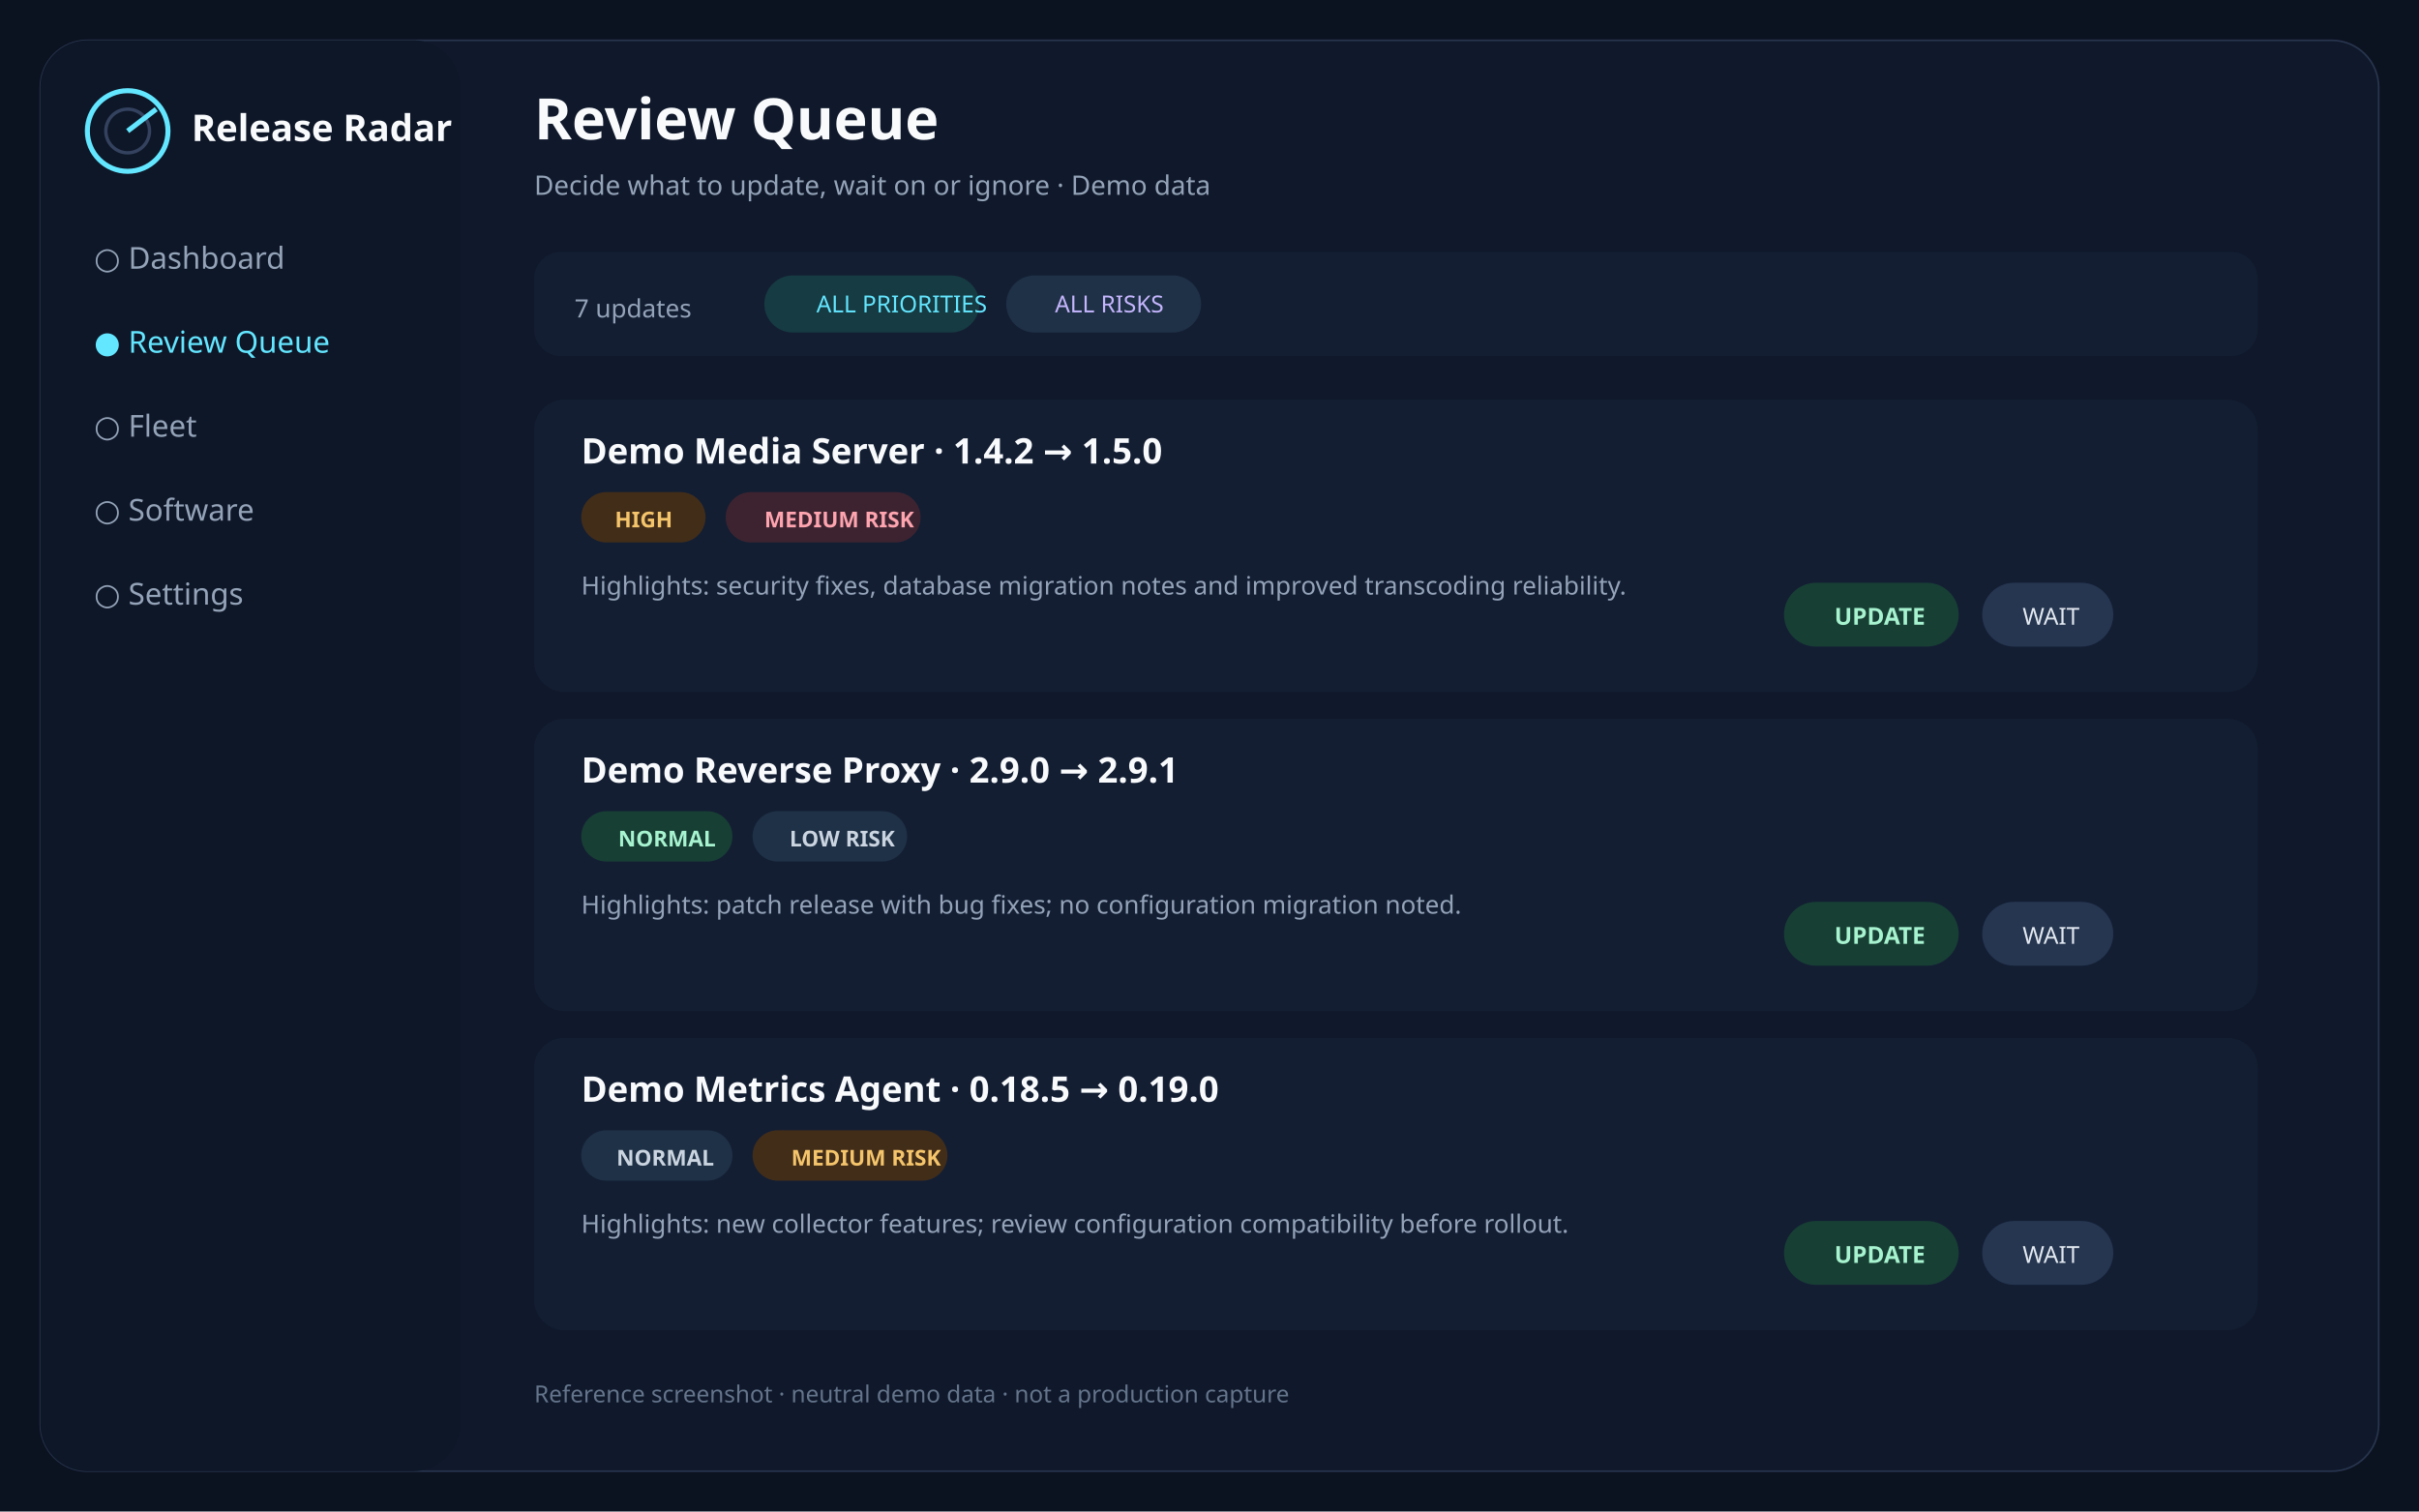
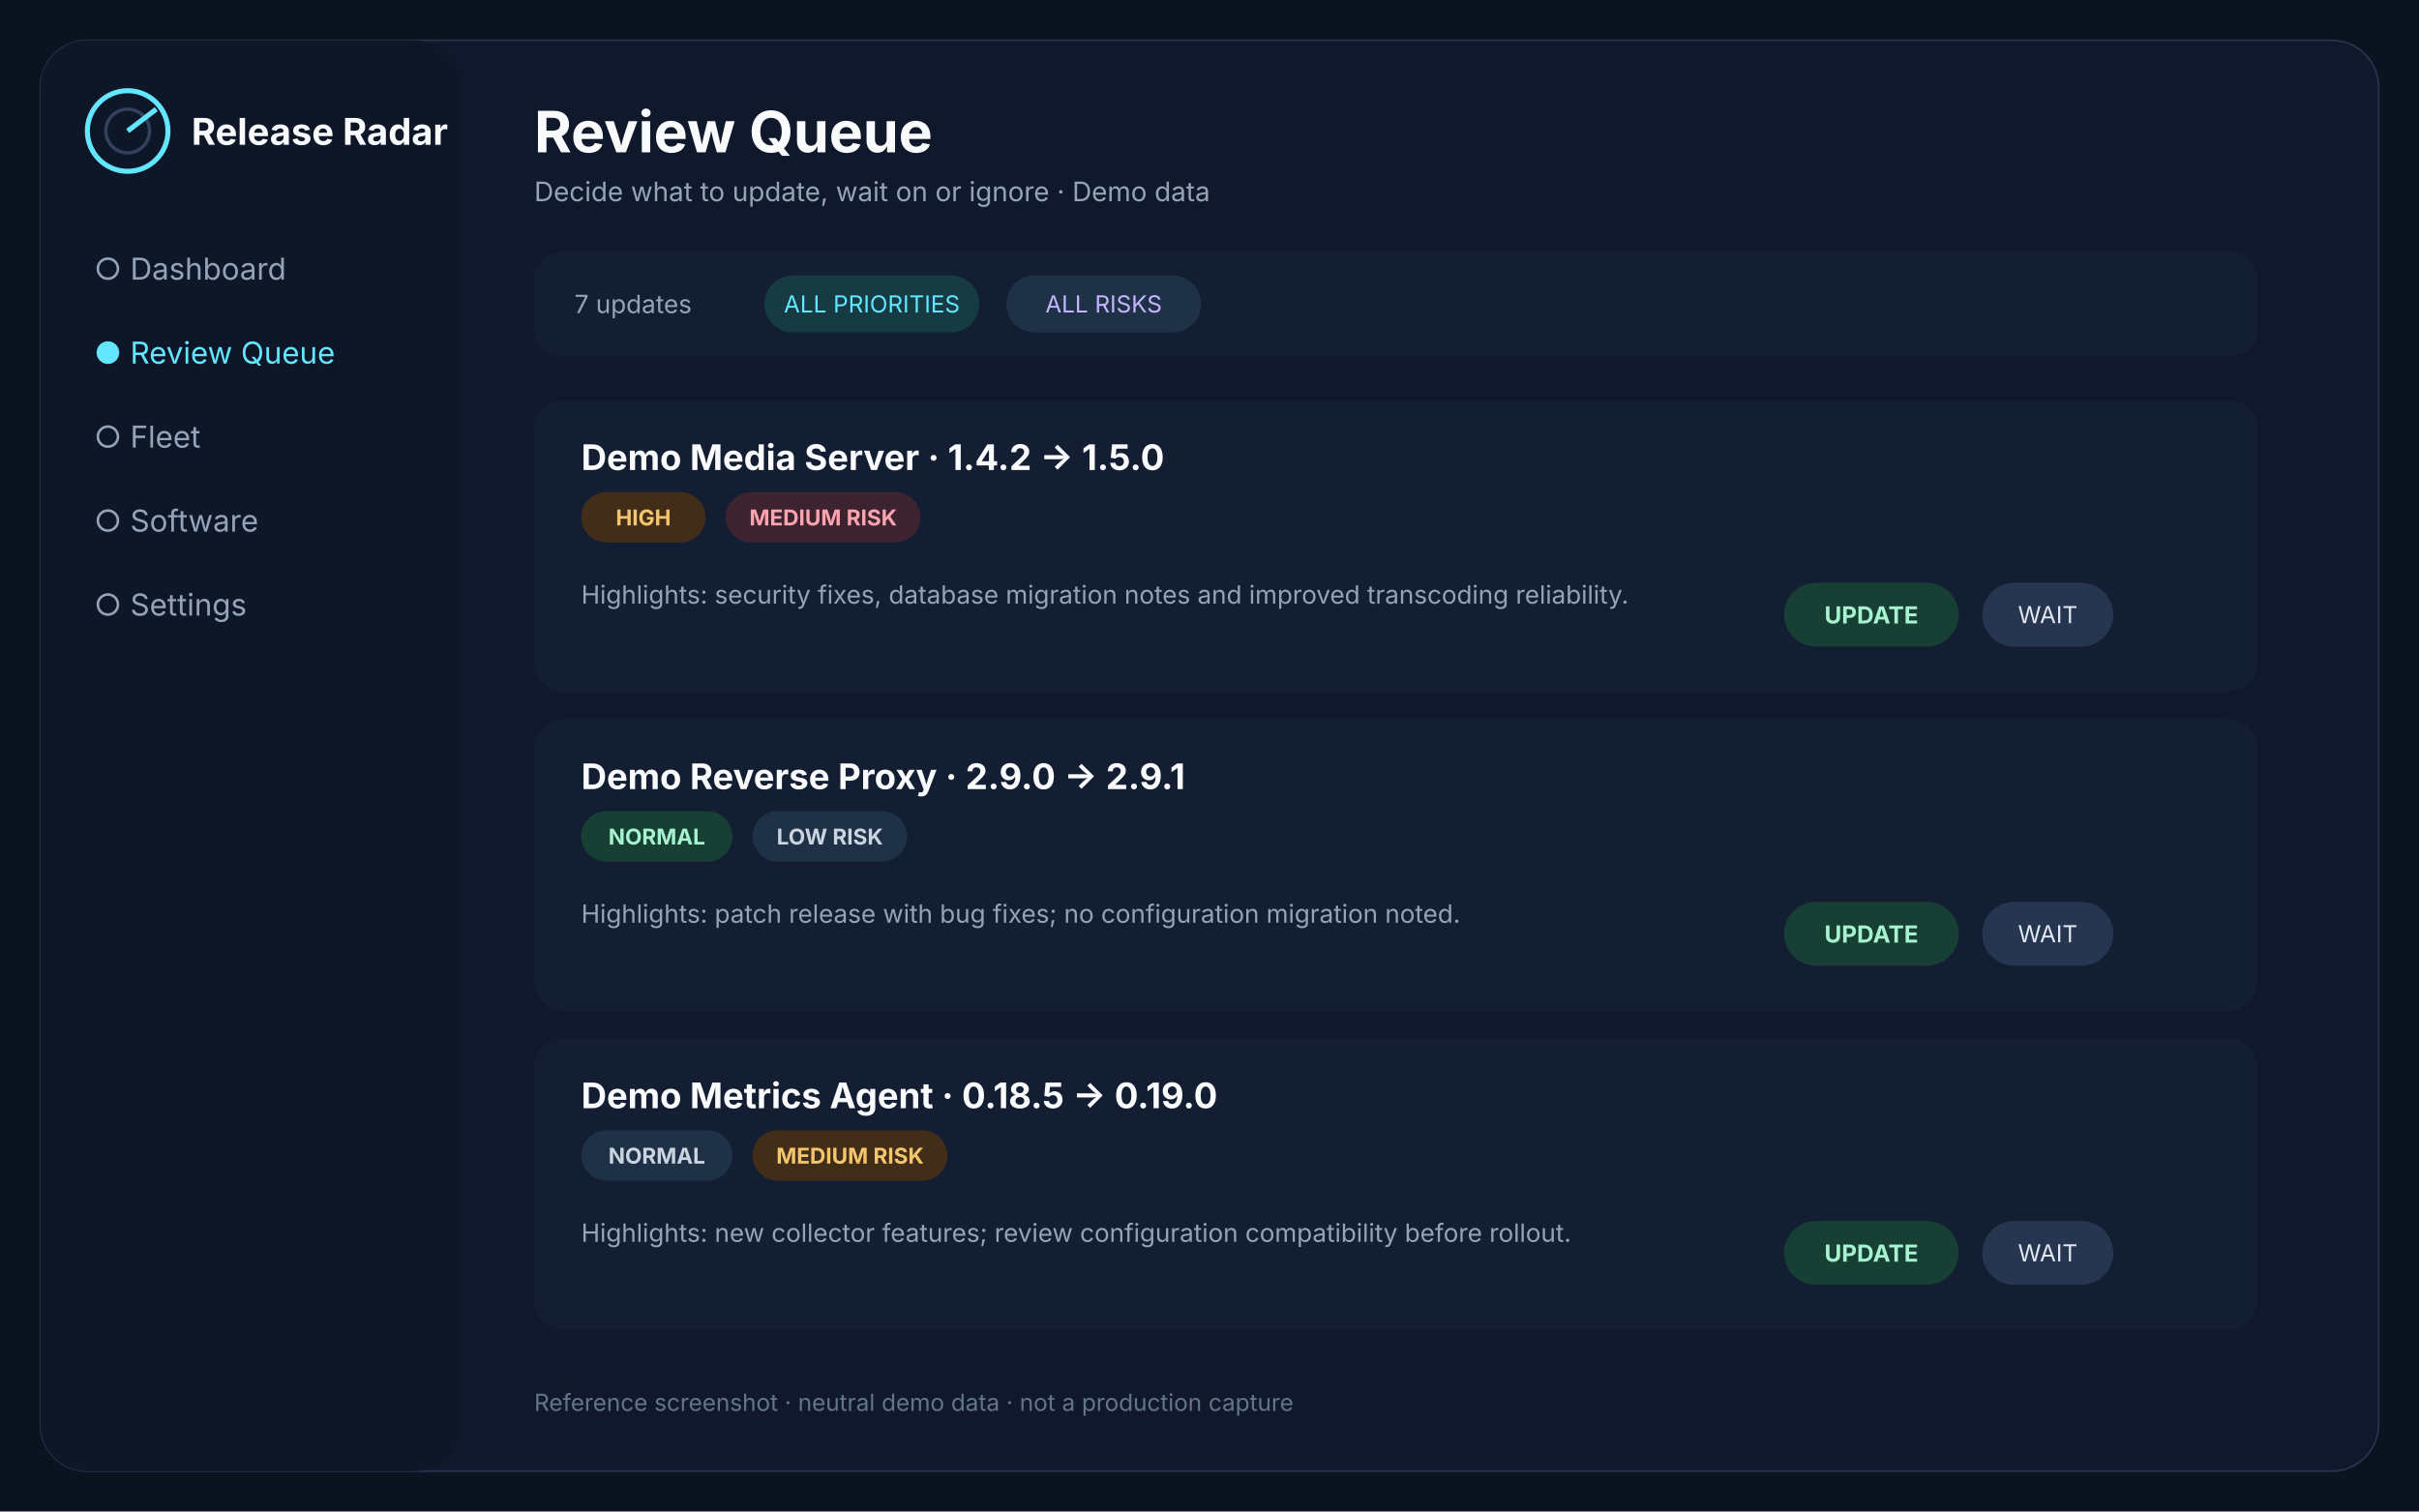
- <svg xmlns="http://www.w3.org/2000/svg" viewBox="0 0 1440 900" role="img" aria-labelledby="title desc">
+ <svg xmlns="http://www.w3.org/2000/svg" width="1440" height="900" viewBox="0 0 1440 900" role="img" aria-labelledby="title desc">
  <rect width="1440" height="900" fill="#0b1220" />
  <rect x="24" y="24" width="1392" height="852" rx="28" fill="#10192b" stroke="#27344d" />
  <rect x="24" y="24" width="250" height="852" rx="28" fill="#0e1728" />
  <circle cx="76" cy="78" r="24" fill="none" stroke="#63e6ff" stroke-width="3" />
  <circle cx="76" cy="78" r="13" fill="none" stroke="#34425f" stroke-width="2" />
  <path d="M76 78l17-13" stroke="#63e6ff" stroke-width="3" />
-   <text x="114" y="84" fill="#f8fafc" font-family="system-ui,sans-serif" font-size="22" font-weight="700">Release Radar</text>
-   <g font-family="system-ui,sans-serif" font-size="18">
-     <text x="56" y="160" fill="#94a3b8">○  Dashboard</text>
-     <text x="56" y="210" fill="#63e6ff">●  Review Queue</text>
-     <text x="56" y="260" fill="#94a3b8">○  Fleet</text>
-     <text x="56" y="310" fill="#94a3b8">○  Software</text>
-     <text x="56" y="360" fill="#94a3b8">○  Settings</text>
-   </g>
-   <text x="318" y="83" fill="#f8fafc" font-family="system-ui,sans-serif" font-size="34" font-weight="700">Review Queue</text>
-   <text x="318" y="116" fill="#94a3b8" font-family="system-ui,sans-serif" font-size="16">Decide what to update, wait on or ignore · Demo data</text>
-   <g font-family="system-ui,sans-serif">
+   <g font-family="Inter, ui-sans-serif, system-ui, -apple-system, BlinkMacSystemFont, 'Segoe UI', sans-serif">
+     <text x="114" y="78" dominant-baseline="middle" fill="#f8fafc" font-size="22" font-weight="700">Release Radar</text>
+     <g font-size="18">
+       <text x="56" y="160" dominant-baseline="middle" fill="#94a3b8">○  Dashboard</text>
+       <text x="56" y="210" dominant-baseline="middle" fill="#63e6ff">●  Review Queue</text>
+       <text x="56" y="260" dominant-baseline="middle" fill="#94a3b8">○  Fleet</text>
+       <text x="56" y="310" dominant-baseline="middle" fill="#94a3b8">○  Software</text>
+       <text x="56" y="360" dominant-baseline="middle" fill="#94a3b8">○  Settings</text>
+     </g>
+     <text x="318" y="78" dominant-baseline="middle" fill="#f8fafc" font-size="34" font-weight="700">Review Queue</text>
+     <text x="318" y="114" dominant-baseline="middle" fill="#94a3b8" font-size="16">Decide what to update, wait on or ignore · Demo data</text>
    <rect x="318" y="150" width="1026" height="62" rx="16" fill="#131e33" />
-     <text x="342" y="189" fill="#94a3b8" font-size="15">7 updates</text>
+     <text x="342" y="181" dominant-baseline="middle" fill="#94a3b8" font-size="15">7 updates</text>
    <rect x="455" y="164" width="128" height="34" rx="17" fill="#163b42" />
-     <text x="486" y="186" fill="#63e6ff" font-size="14">ALL PRIORITIES</text>
+     <text x="519" y="181" text-anchor="middle" dominant-baseline="middle" fill="#63e6ff" font-size="14">ALL PRIORITIES</text>
    <rect x="599" y="164" width="116" height="34" rx="17" fill="#1f3146" />
-     <text x="628" y="186" fill="#c4b5fd" font-size="14">ALL RISKS</text>
-   </g>
-   <g font-family="system-ui,sans-serif">
+     <text x="657" y="181" text-anchor="middle" dominant-baseline="middle" fill="#c4b5fd" font-size="14">ALL RISKS</text>
    <g transform="translate(318 238)">
      <rect width="1026" height="174" rx="18" fill="#131e33" />
-       <text x="28" y="38" fill="#f8fafc" font-size="21" font-weight="700">Demo Media Server · 1.4.2 → 1.5.0</text>
+       <text x="28" y="34" dominant-baseline="middle" fill="#f8fafc" font-size="21" font-weight="700">Demo Media Server · 1.4.2 → 1.5.0</text>
      <rect x="28" y="55" width="74" height="30" rx="15" fill="#422d19" />
-       <text x="48" y="76" fill="#f5c56b" font-size="13" font-weight="650">HIGH</text>
+       <text x="65" y="70" text-anchor="middle" dominant-baseline="middle" fill="#f5c56b" font-size="13" font-weight="650">HIGH</text>
      <rect x="114" y="55" width="116" height="30" rx="15" fill="#3d2330" />
-       <text x="137" y="76" fill="#fda4af" font-size="13" font-weight="650">MEDIUM RISK</text>
-       <text x="28" y="116" fill="#94a3b8" font-size="15">Highlights: security fixes, database migration notes and improved transcoding reliability.</text>
+       <text x="172" y="70" text-anchor="middle" dominant-baseline="middle" fill="#fda4af" font-size="13" font-weight="650">MEDIUM RISK</text>
+       <text x="28" y="116" dominant-baseline="middle" fill="#94a3b8" font-size="15">Highlights: security fixes, database migration notes and improved transcoding reliability.</text>
      <rect x="744" y="109" width="104" height="38" rx="19" fill="#173f34" />
-       <text x="774" y="134" fill="#a7f3d0" font-size="14" font-weight="650">UPDATE</text>
+       <text x="796" y="128" text-anchor="middle" dominant-baseline="middle" fill="#a7f3d0" font-size="14" font-weight="650">UPDATE</text>
      <rect x="862" y="109" width="78" height="38" rx="19" fill="#263650" />
-       <text x="886" y="134" fill="#e2e8f0" font-size="14">WAIT</text>
+       <text x="901" y="128" text-anchor="middle" dominant-baseline="middle" fill="#e2e8f0" font-size="14">WAIT</text>
    </g>
    <g transform="translate(318 428)">
      <rect width="1026" height="174" rx="18" fill="#131e33" />
-       <text x="28" y="38" fill="#f8fafc" font-size="21" font-weight="700">Demo Reverse Proxy · 2.9.0 → 2.9.1</text>
+       <text x="28" y="34" dominant-baseline="middle" fill="#f8fafc" font-size="21" font-weight="700">Demo Reverse Proxy · 2.9.0 → 2.9.1</text>
      <rect x="28" y="55" width="90" height="30" rx="15" fill="#173f34" />
-       <text x="50" y="76" fill="#a7f3d0" font-size="13" font-weight="650">NORMAL</text>
+       <text x="73" y="70" text-anchor="middle" dominant-baseline="middle" fill="#a7f3d0" font-size="13" font-weight="650">NORMAL</text>
      <rect x="130" y="55" width="92" height="30" rx="15" fill="#1f3146" />
-       <text x="152" y="76" fill="#cbd5e1" font-size="13" font-weight="650">LOW RISK</text>
-       <text x="28" y="116" fill="#94a3b8" font-size="15">Highlights: patch release with bug fixes; no configuration migration noted.</text>
+       <text x="176" y="70" text-anchor="middle" dominant-baseline="middle" fill="#cbd5e1" font-size="13" font-weight="650">LOW RISK</text>
+       <text x="28" y="116" dominant-baseline="middle" fill="#94a3b8" font-size="15">Highlights: patch release with bug fixes; no configuration migration noted.</text>
      <rect x="744" y="109" width="104" height="38" rx="19" fill="#173f34" />
-       <text x="774" y="134" fill="#a7f3d0" font-size="14" font-weight="650">UPDATE</text>
+       <text x="796" y="128" text-anchor="middle" dominant-baseline="middle" fill="#a7f3d0" font-size="14" font-weight="650">UPDATE</text>
      <rect x="862" y="109" width="78" height="38" rx="19" fill="#263650" />
-       <text x="886" y="134" fill="#e2e8f0" font-size="14">WAIT</text>
+       <text x="901" y="128" text-anchor="middle" dominant-baseline="middle" fill="#e2e8f0" font-size="14">WAIT</text>
    </g>
    <g transform="translate(318 618)">
      <rect width="1026" height="174" rx="18" fill="#131e33" />
-       <text x="28" y="38" fill="#f8fafc" font-size="21" font-weight="700">Demo Metrics Agent · 0.18.5 → 0.19.0</text>
+       <text x="28" y="34" dominant-baseline="middle" fill="#f8fafc" font-size="21" font-weight="700">Demo Metrics Agent · 0.18.5 → 0.19.0</text>
      <rect x="28" y="55" width="90" height="30" rx="15" fill="#1f3146" />
-       <text x="49" y="76" fill="#cbd5e1" font-size="13" font-weight="650">NORMAL</text>
+       <text x="73" y="70" text-anchor="middle" dominant-baseline="middle" fill="#cbd5e1" font-size="13" font-weight="650">NORMAL</text>
      <rect x="130" y="55" width="116" height="30" rx="15" fill="#422d19" />
-       <text x="153" y="76" fill="#f5c56b" font-size="13" font-weight="650">MEDIUM RISK</text>
-       <text x="28" y="116" fill="#94a3b8" font-size="15">Highlights: new collector features; review configuration compatibility before rollout.</text>
+       <text x="188" y="70" text-anchor="middle" dominant-baseline="middle" fill="#f5c56b" font-size="13" font-weight="650">MEDIUM RISK</text>
+       <text x="28" y="116" dominant-baseline="middle" fill="#94a3b8" font-size="15">Highlights: new collector features; review configuration compatibility before rollout.</text>
      <rect x="744" y="109" width="104" height="38" rx="19" fill="#173f34" />
-       <text x="774" y="134" fill="#a7f3d0" font-size="14" font-weight="650">UPDATE</text>
+       <text x="796" y="128" text-anchor="middle" dominant-baseline="middle" fill="#a7f3d0" font-size="14" font-weight="650">UPDATE</text>
      <rect x="862" y="109" width="78" height="38" rx="19" fill="#263650" />
-       <text x="886" y="134" fill="#e2e8f0" font-size="14">WAIT</text>
+       <text x="901" y="128" text-anchor="middle" dominant-baseline="middle" fill="#e2e8f0" font-size="14">WAIT</text>
    </g>
+     <text x="318" y="835" dominant-baseline="middle" fill="#64748b" font-size="14">Reference screenshot · neutral demo data · not a production capture</text>
  </g>
-   <text x="318" y="835" fill="#64748b" font-family="system-ui,sans-serif" font-size="14">Reference screenshot · neutral demo data · not a production capture</text>
</svg>
